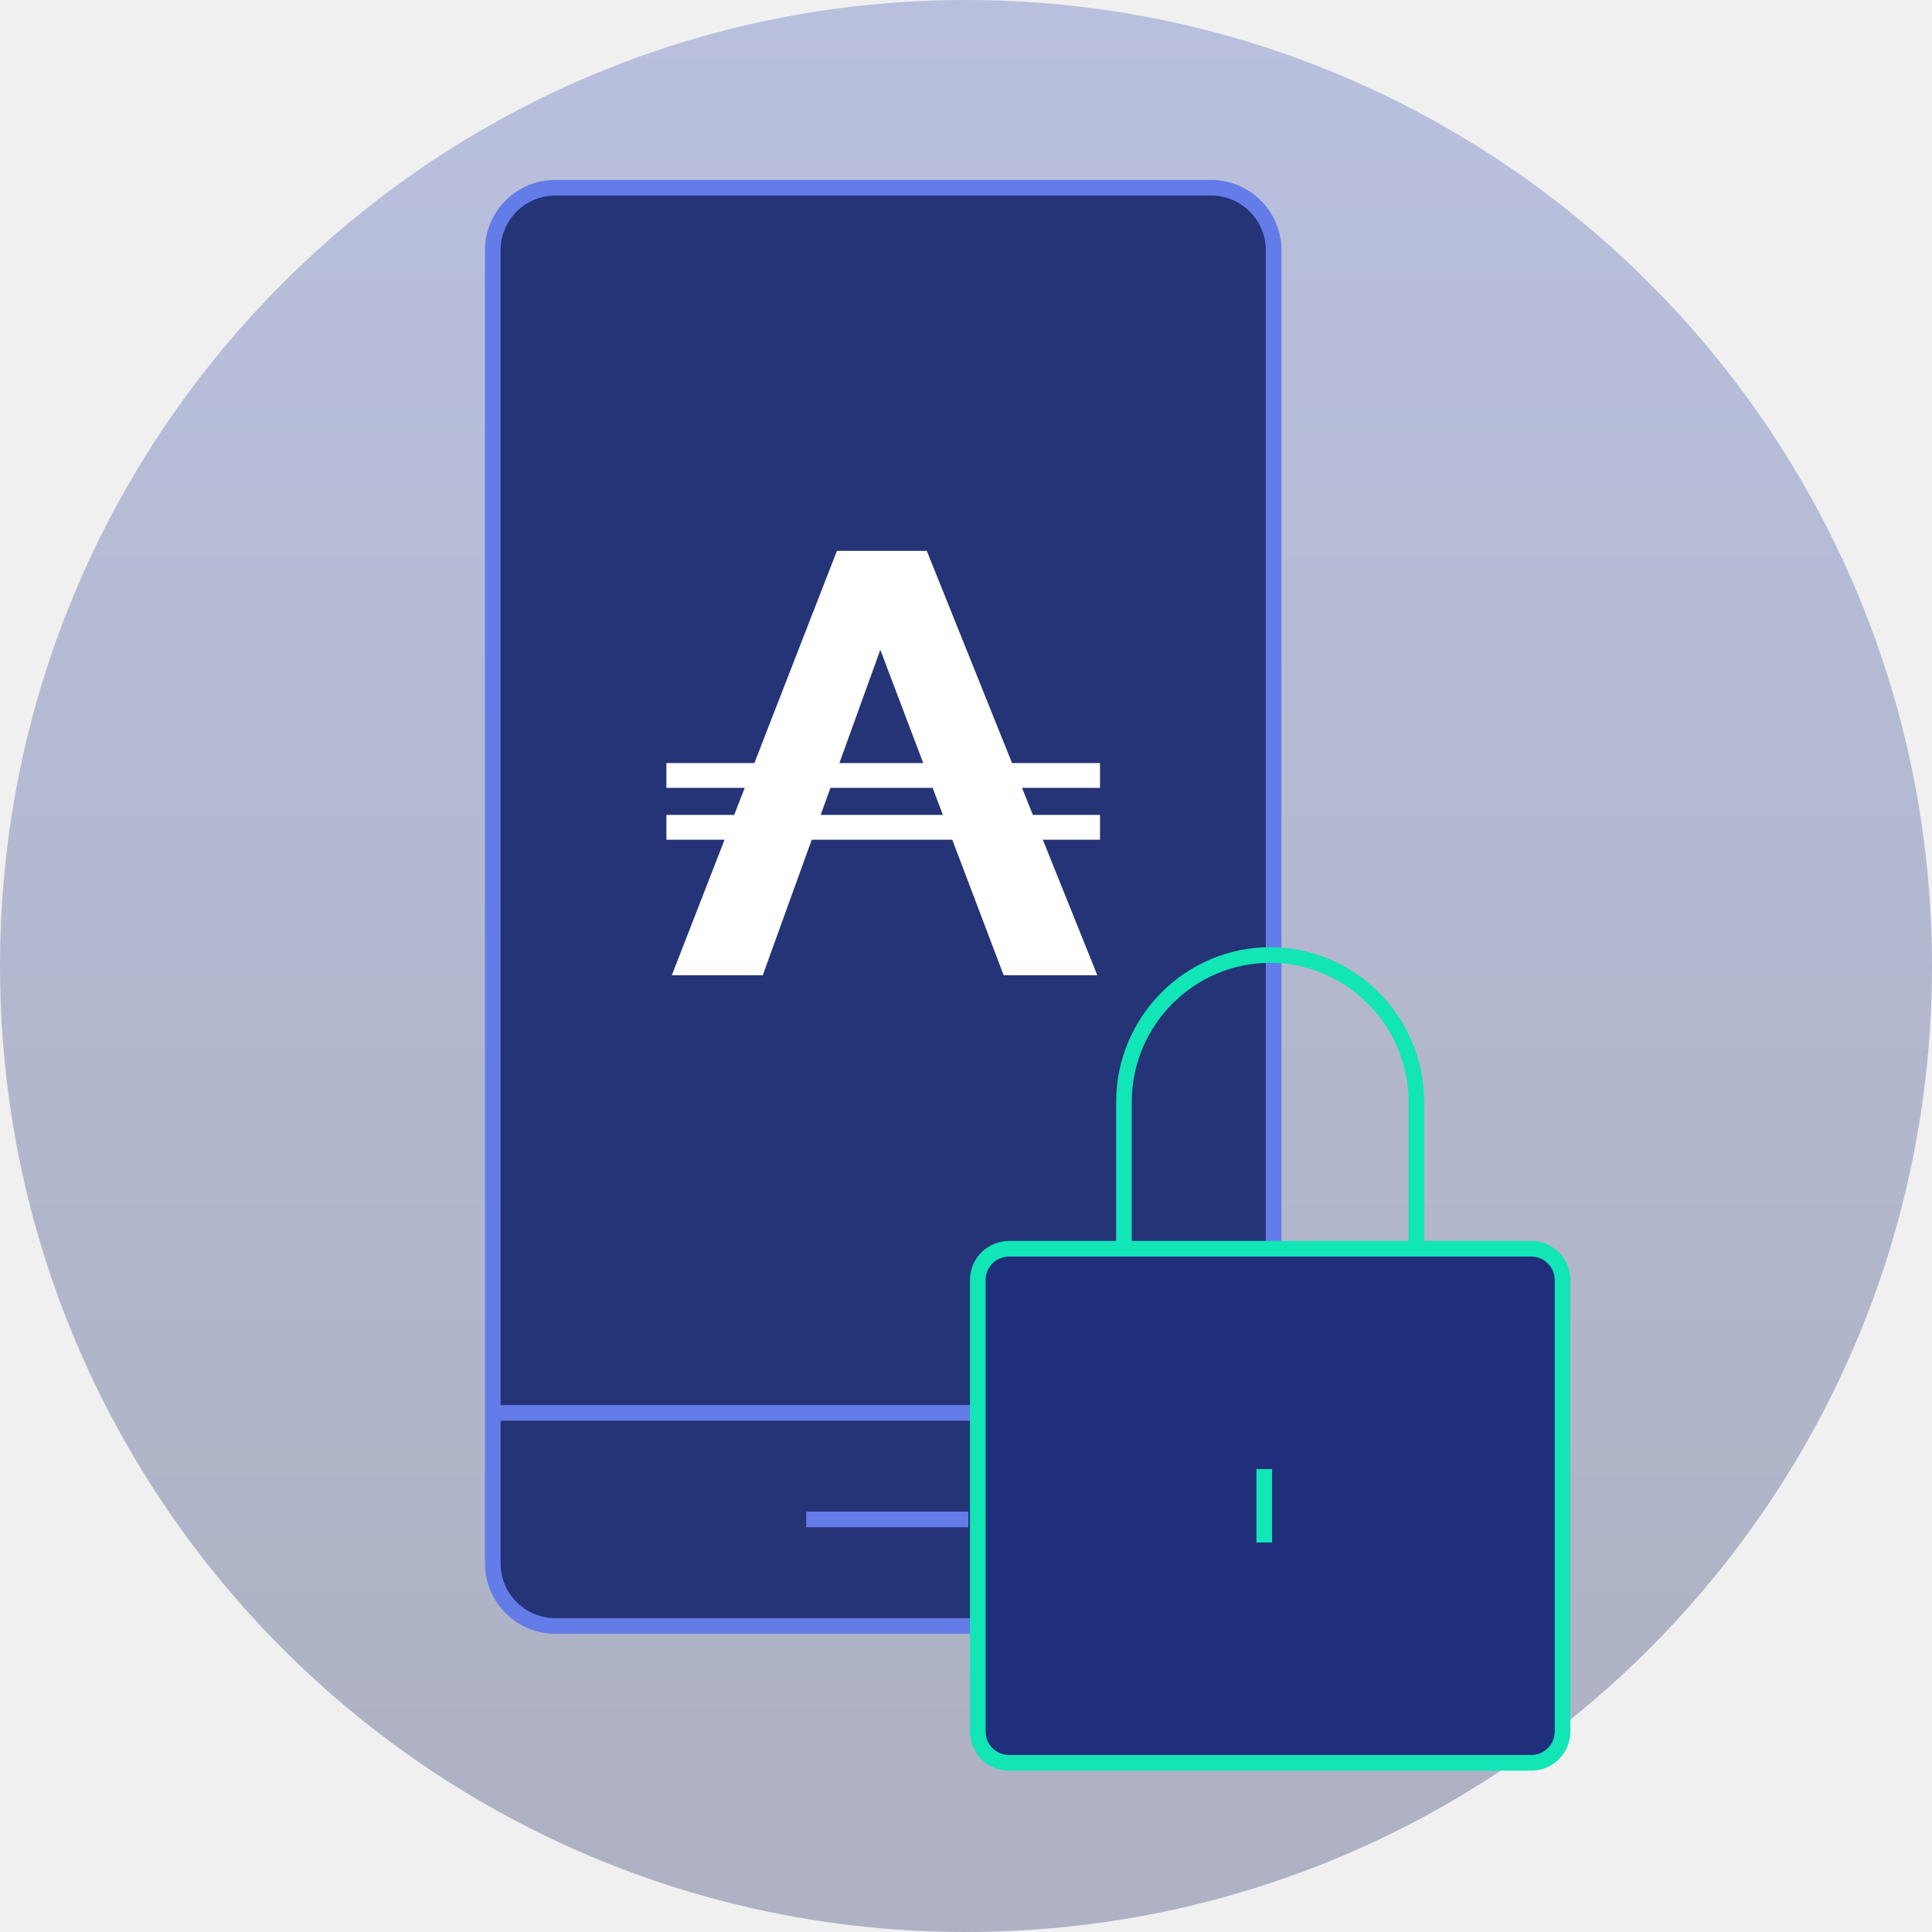
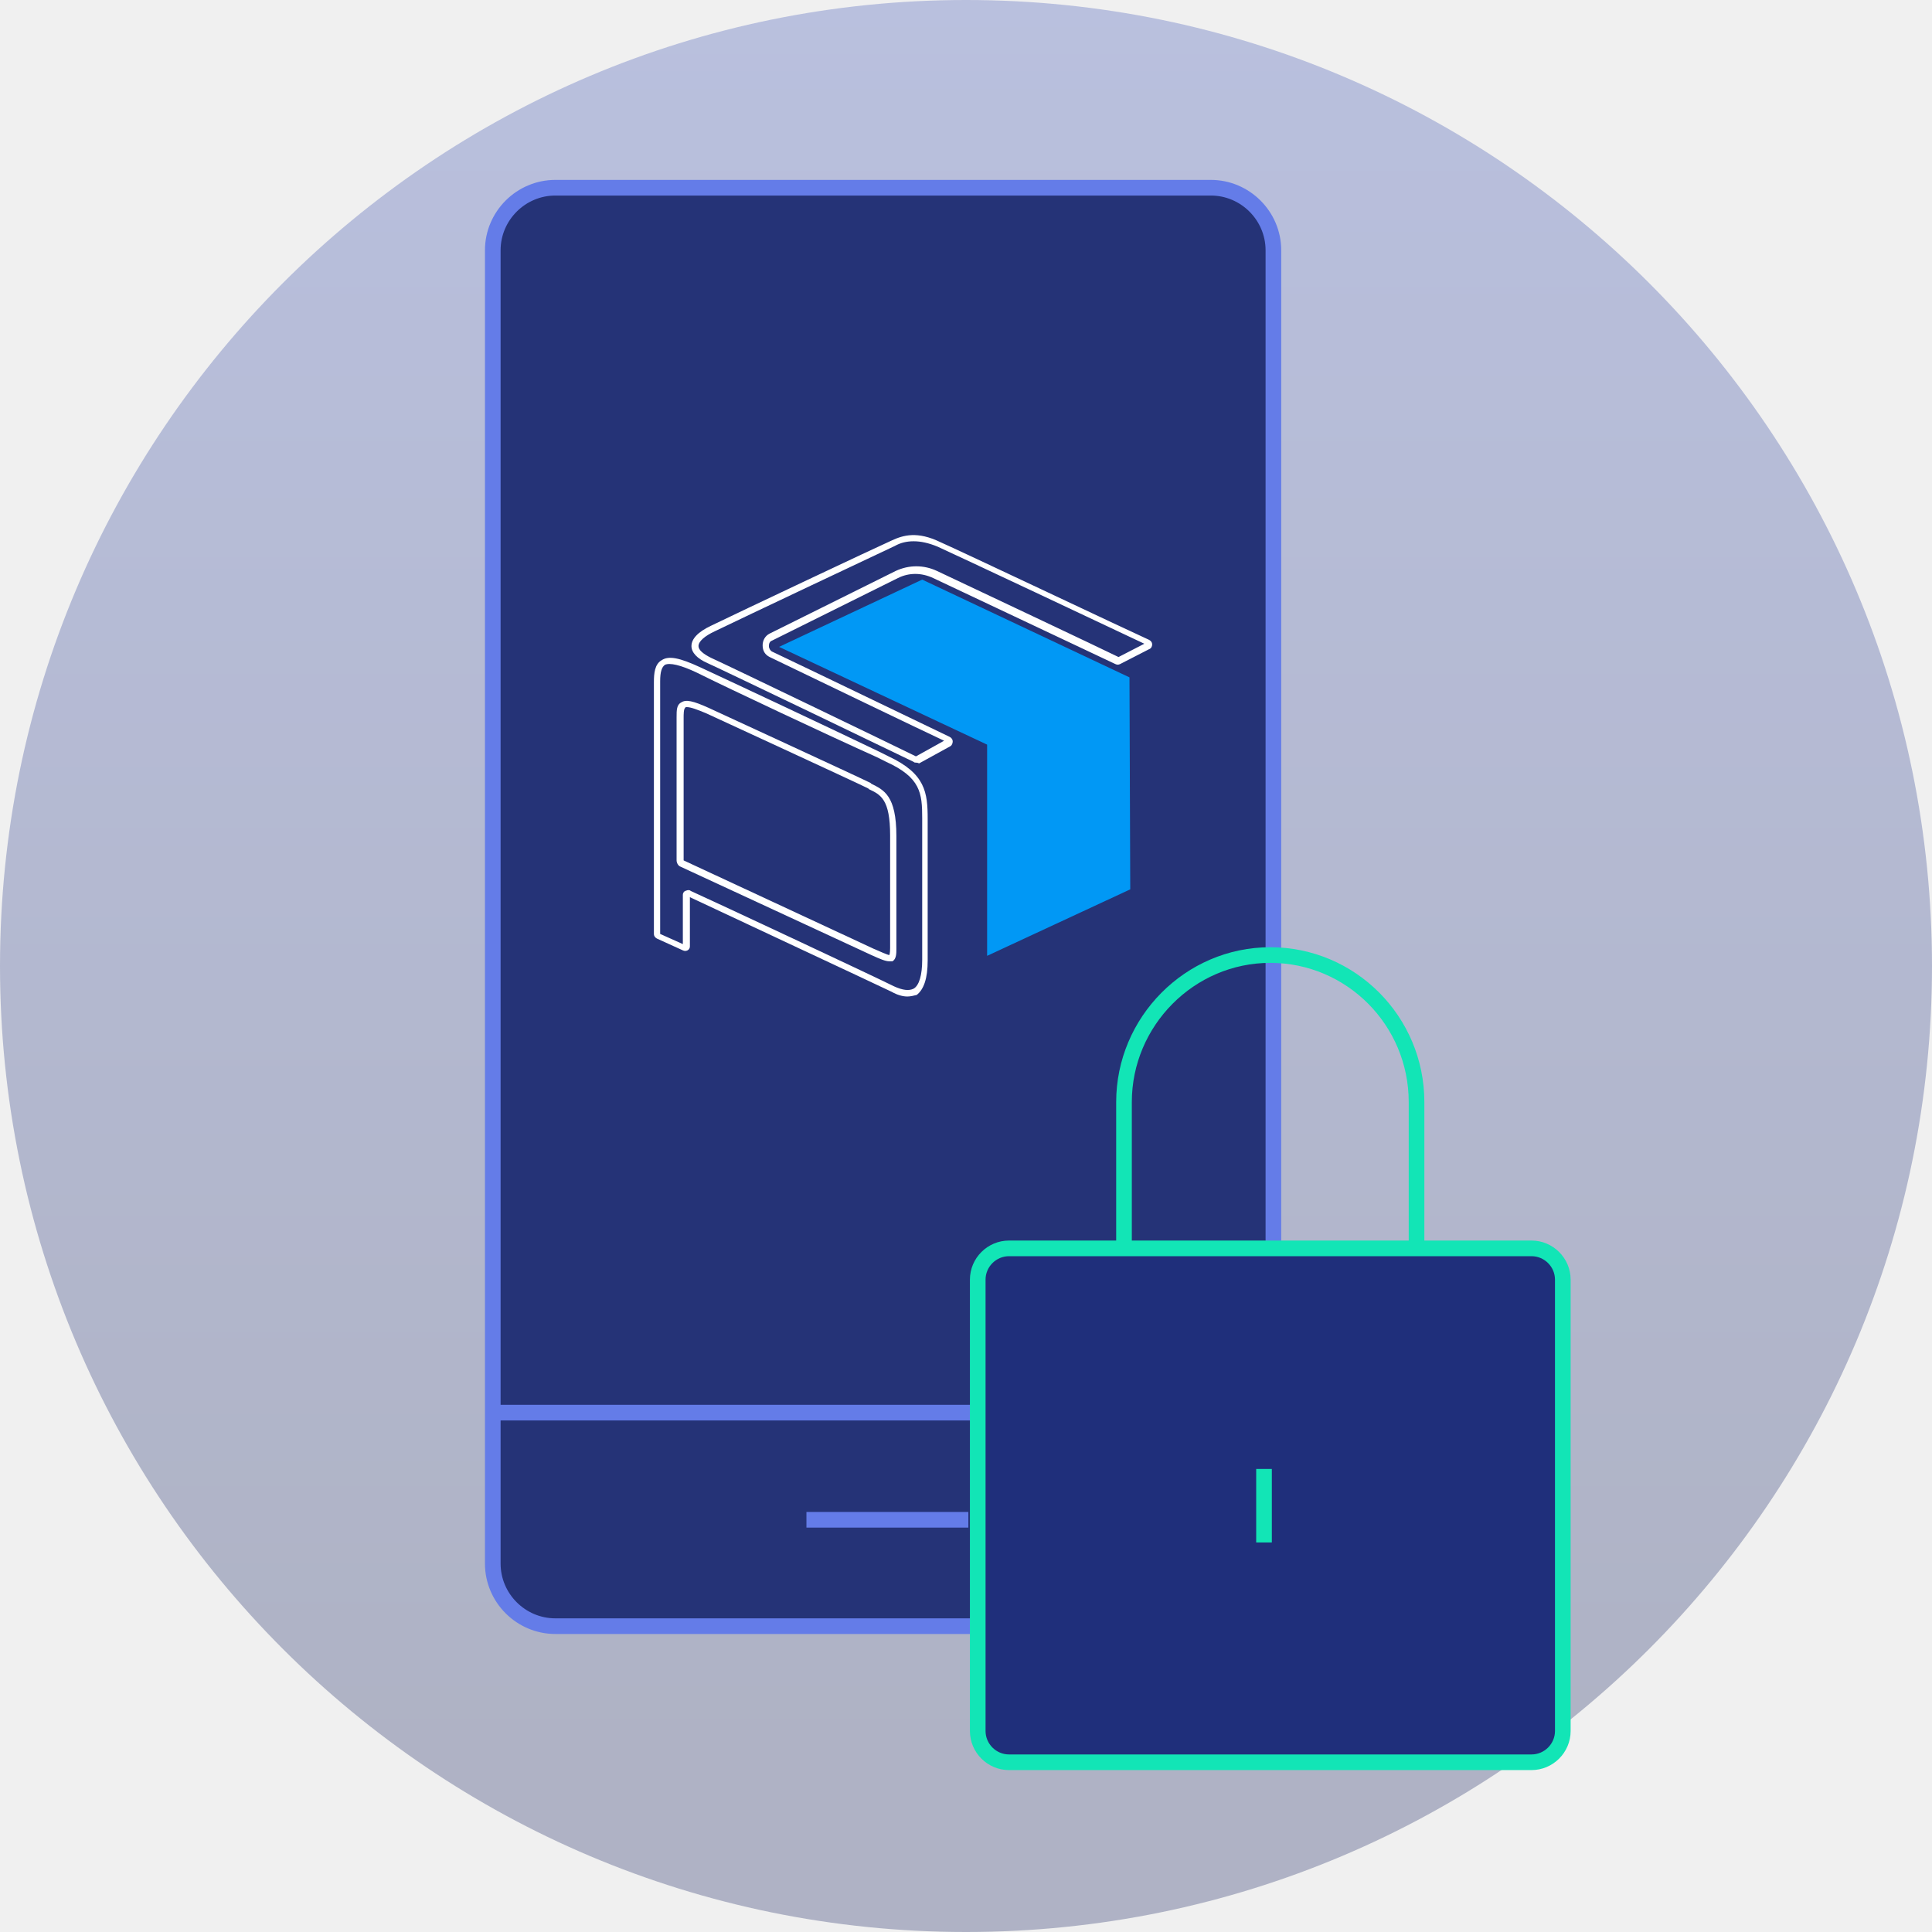
- <svg xmlns="http://www.w3.org/2000/svg" version="1.1" id="Layer_1" x="0px" y="0px" width="247px" height="247px" viewBox="0 0 247 247" enable-background="new 0 0 247 247" xml:space="preserve">
+ <svg xmlns="http://www.w3.org/2000/svg" version="1.1" id="Layer_1" x="0px" y="0px" viewBox="0 0 247 247" style="enable-background:new 0 0 247 247;" xml:space="preserve">
+   <style type="text/css">
+ 	.st0{opacity:0.3;fill:url(#Oval-2_1_);enable-background:new    ;}
+ 	.st1{fill:#253377;stroke:#647CE8;stroke-width:2;}
+ 	.st2{fill:none;stroke:#647CE8;stroke-width:2;stroke-linecap:square;}
+ 	.st3{fill:#1F2F7B;stroke:#12E5B6;stroke-width:2;}
+ 	.st4{fill:none;stroke:#12E5B6;stroke-width:2;}
+ 	.st5{fill:#F9F9F9;stroke:#12E5B6;stroke-width:2;}
+ 	.st6{fill:#FFFFFF;}
+ 	.st7{fill:#253377;}
+ 	.st8{fill:#0198F5;}
+ </style>
+   <linearGradient id="Oval-2_1_" gradientUnits="userSpaceOnUse" x1="-696.061" y1="-561.696" x2="-696.061" y2="-560.802" gradientTransform="matrix(247 0 0 247 172050.5 138739)">
+     <stop offset="0" style="stop-color:#3950B5" />
+     <stop offset="1" style="stop-color:#162360" />
+   </linearGradient>
+   <path id="Oval-2" class="st0" d="M123.5,247c68.2,0,123.5-55.3,123.5-123.5S191.7,0,123.5,0S0,55.3,0,123.5S55.3,247,123.5,247z" />
+   <path id="Combined-Shape" class="st1" d="M71,24h83.8c4.4,0,8,3.6,8,8v167.9c0,4.4-3.6,8-8,8H71c-4.4,0-8-3.6-8-8V32  C63,27.6,66.6,24,71,24z" />
+   <path id="Line" class="st2" d="M63.5,180.6h98.8" />
+   <path id="Line_1_" class="st2" d="M104.1,194.3h18.7" />
+   <g id="Group-3" transform="translate(125, 122)">
+     <path id="Rectangle-path" class="st3" d="M4,37.6h66.8c2.2,0,4,1.8,4,4v57.7c0,2.2-1.8,4-4,4H4c-2.2,0-4-1.8-4-4V41.6   C0,39.4,1.8,37.6,4,37.6z" />
+     <path id="Shape_6_" class="st4" d="M18.7,37.6V18.9c0-10.3,8.4-18.8,18.7-18.8l0,0c10.3,0,18.7,8.4,18.7,18.8v18.8" />
+     <path id="Shape_7_" class="st5" d="M36.6,65.8v9.4" />
+   </g>
  <g>
-     <linearGradient id="Oval-2_1_" gradientUnits="userSpaceOnUse" x1="-514.797" y1="1082.798" x2="-514.797" y2="1081.903" gradientTransform="matrix(247 0 0 -247 127278.5 267451)">
-       <stop offset="0" style="stop-color:#3950B5" />
-       <stop offset="1" style="stop-color:#162360" />
-     </linearGradient>
-     <path id="Oval-2" opacity="0.3" fill="url(#Oval-2_1_)" enable-background="new    " d="M123.5,247   c68.207,0,123.5-55.293,123.5-123.5S191.707,0,123.5,0S0,55.293,0,123.5S55.293,247,123.5,247z" />
-     <path id="Combined-Shape" fill="#253377" stroke="#647CE8" stroke-width="2" d="M71,24h83.831c4.418,0,8,3.582,8,8v167.875   c0,4.418-3.582,8-8,8H71c-4.418,0-8-3.582-8-8V32C63,27.582,66.582,24,71,24z" />
-     <path id="Line" fill="none" stroke="#647CE8" stroke-width="2" stroke-linecap="square" d="M63.52,180.635h98.791" />
-     <path id="Line_1_" fill="none" stroke="#647CE8" stroke-width="2" stroke-linecap="square" d="M104.076,194.255h18.718" />
-     <g id="Group-3" transform="translate(125, 122)">
-       <path id="Rectangle-path" fill="#1F2F7B" stroke="#12E5B6" stroke-width="2" d="M4.006,37.648h66.76c2.209,0,4,1.791,4,4V99.37    c0,2.209-1.791,4-4,4H4.006c-2.209,0-4-1.791-4-4V41.648C0.006,39.439,1.797,37.648,4.006,37.648z" />
-       <path id="Shape_6_" fill="none" stroke="#12E5B6" stroke-width="2" d="M18.695,37.648V18.871c0-10.328,8.41-18.778,18.69-18.778    l0,0c10.279,0,18.69,8.45,18.69,18.778v18.777" />
-       <path id="Shape_7_" fill="#F9F9F9" stroke="#12E5B6" stroke-width="2" d="M36.63,65.814v9.389" />
-     </g>
-     <g>
-       <polygon fill="#FFFFFF" points="128.314,124.684 140.287,124.684 118.486,70.425 106.998,70.425 85.89,124.684 97.517,124.684     112.545,83.076   " />
-       <rect x="85.198" y="104.184" fill="#FFFFFF" width="55.435" height="3.171" />
-       <rect x="85.198" y="97.554" fill="#FFFFFF" width="55.435" height="3.172" />
-     </g>
+     <polygon class="st6" points="128.3,124.7 140.3,124.7 118.5,70.4 107,70.4 85.9,124.7 97.5,124.7 112.5,83.1  " />
+     <rect x="85.2" y="104.2" class="st6" width="55.4" height="3.2" />
+     <rect x="85.2" y="97.6" class="st6" width="55.4" height="3.2" />
+     <rect x="74.3" y="58.9" class="st7" width="72.9" height="68.4" />
+   </g>
+   <g>
+     <path class="st6" d="M113.7,122.9c-0.5,0-1.2-0.3-2.3-0.8C109,121,87.9,111.2,87,110.8c-0.3-0.1-0.5-0.5-0.5-0.8V91.7   c0-0.9,0-1.6,0.6-1.9c0.6-0.4,1.5-0.2,3.5,0.7c0.2,0.1,19.1,8.8,20.7,9.6l0.1,0.1c1.6,0.8,3.2,1.5,3.2,6.7v14.4   c0,0.6,0,1.3-0.5,1.6C114.1,122.9,113.9,122.9,113.7,122.9z M87.8,90.4c-0.1,0-0.2,0-0.2,0.1c-0.2,0.1-0.2,0.9-0.2,1.2V110   c0,0,0,0,0,0c0.9,0.4,21.9,10.2,24.3,11.3c0.7,0.3,1.8,0.8,2,0.8c0,0,0.1-0.2,0.1-0.9v-14.4c0-4.6-1.2-5.2-2.7-5.9l-0.1-0.1   c-1.6-0.8-20.5-9.5-20.7-9.6l0,0C89.1,90.7,88.3,90.4,87.8,90.4z" />
+   </g>
+   <g>
+     <path class="st6" d="M116,127.4c-0.6,0-1.3-0.2-2-0.6c-2.5-1.2-22.2-10.4-25.8-12.1v6.3c0,0.2-0.1,0.4-0.3,0.5   c-0.2,0.1-0.4,0.1-0.6,0l-3.3-1.5c-0.2-0.1-0.4-0.3-0.4-0.6V87.2c0-1.1,0.1-2.3,1-2.8c0.9-0.6,2.3-0.3,4.9,0.9   c4.1,1.9,17.3,8.1,22.9,10.8l1.2,0.6c4.7,2.2,5,4.6,5,8v18.1c0,2.3-0.5,3.7-1.4,4.4C116.8,127.3,116.4,127.4,116,127.4z M88,113.8   c0.1,0,0.2,0,0.3,0.1c3.1,1.4,23.4,10.9,26,12.2c1.1,0.5,1.9,0.6,2.5,0.3c0.7-0.4,1.1-1.7,1.1-3.7v-18.1c0-3.2-0.2-5.2-4.6-7.2   l-1.2-0.6C106.3,94.2,93.1,88,89.1,86c-2.1-1-3.5-1.3-4.1-1c-0.4,0.3-0.6,0.9-0.6,2.1v32.3l2.9,1.3v-6.3c0-0.2,0.1-0.4,0.3-0.5   C87.7,113.9,87.8,113.8,88,113.8z" />
+   </g>
+   <g>
+     <polygon class="st8" points="144.5,113.7 126.2,122.2 126.2,95.2 99.6,82.7 117.9,74.1 144.4,86.6  " />
+   </g>
+   <g>
+     <path class="st6" d="M117.1,97.5c-0.1,0-0.2,0-0.3-0.1c-1-0.5-24.3-11.7-26.3-12.6c-1.4-0.6-2.1-1.4-2.1-2.2c0-0.9,0.8-1.8,2.5-2.6   c3.5-1.7,21.5-10.2,23.1-10.9c1.5-0.7,3.3-1.2,6.2,0.2c2.3,1,23.4,11,26.7,12.5c0.2,0.1,0.4,0.3,0.4,0.6c0,0.2-0.1,0.5-0.4,0.6   l-3.7,1.9c-0.2,0.1-0.4,0.1-0.6,0c-1.5-0.7-19.7-9.3-23.3-11c-1.5-0.7-3.1-0.7-4.5,0l-16.1,8c-0.3,0.1-0.4,0.4-0.4,0.7   c0,0.3,0.2,0.6,0.4,0.7c6.1,2.9,20.6,9.9,22.7,10.9c0.2,0.1,0.4,0.3,0.4,0.6c0,0.2-0.1,0.5-0.3,0.6l-4,2.2   C117.3,97.5,117.2,97.5,117.1,97.5z M116.8,69.2c-0.9,0-1.7,0.2-2.4,0.6c-1.5,0.7-19.5,9.2-23,10.9c-1.3,0.6-2.1,1.3-2.1,1.9   c0,0.5,0.6,1,1.6,1.5c2,0.9,24.4,11.7,26.2,12.6l3.6-2c-3-1.4-16.5-7.9-22.3-10.7c-0.6-0.3-0.9-0.8-0.9-1.5c0-0.6,0.3-1.2,0.9-1.5   l16.1-8c1.7-0.8,3.6-0.8,5.3,0c3.6,1.7,21.4,10.1,23.2,11l3.3-1.7c-4.2-2-24.2-11.4-26.4-12.4C118.7,69.4,117.7,69.2,116.8,69.2z" />
  </g>
</svg>
